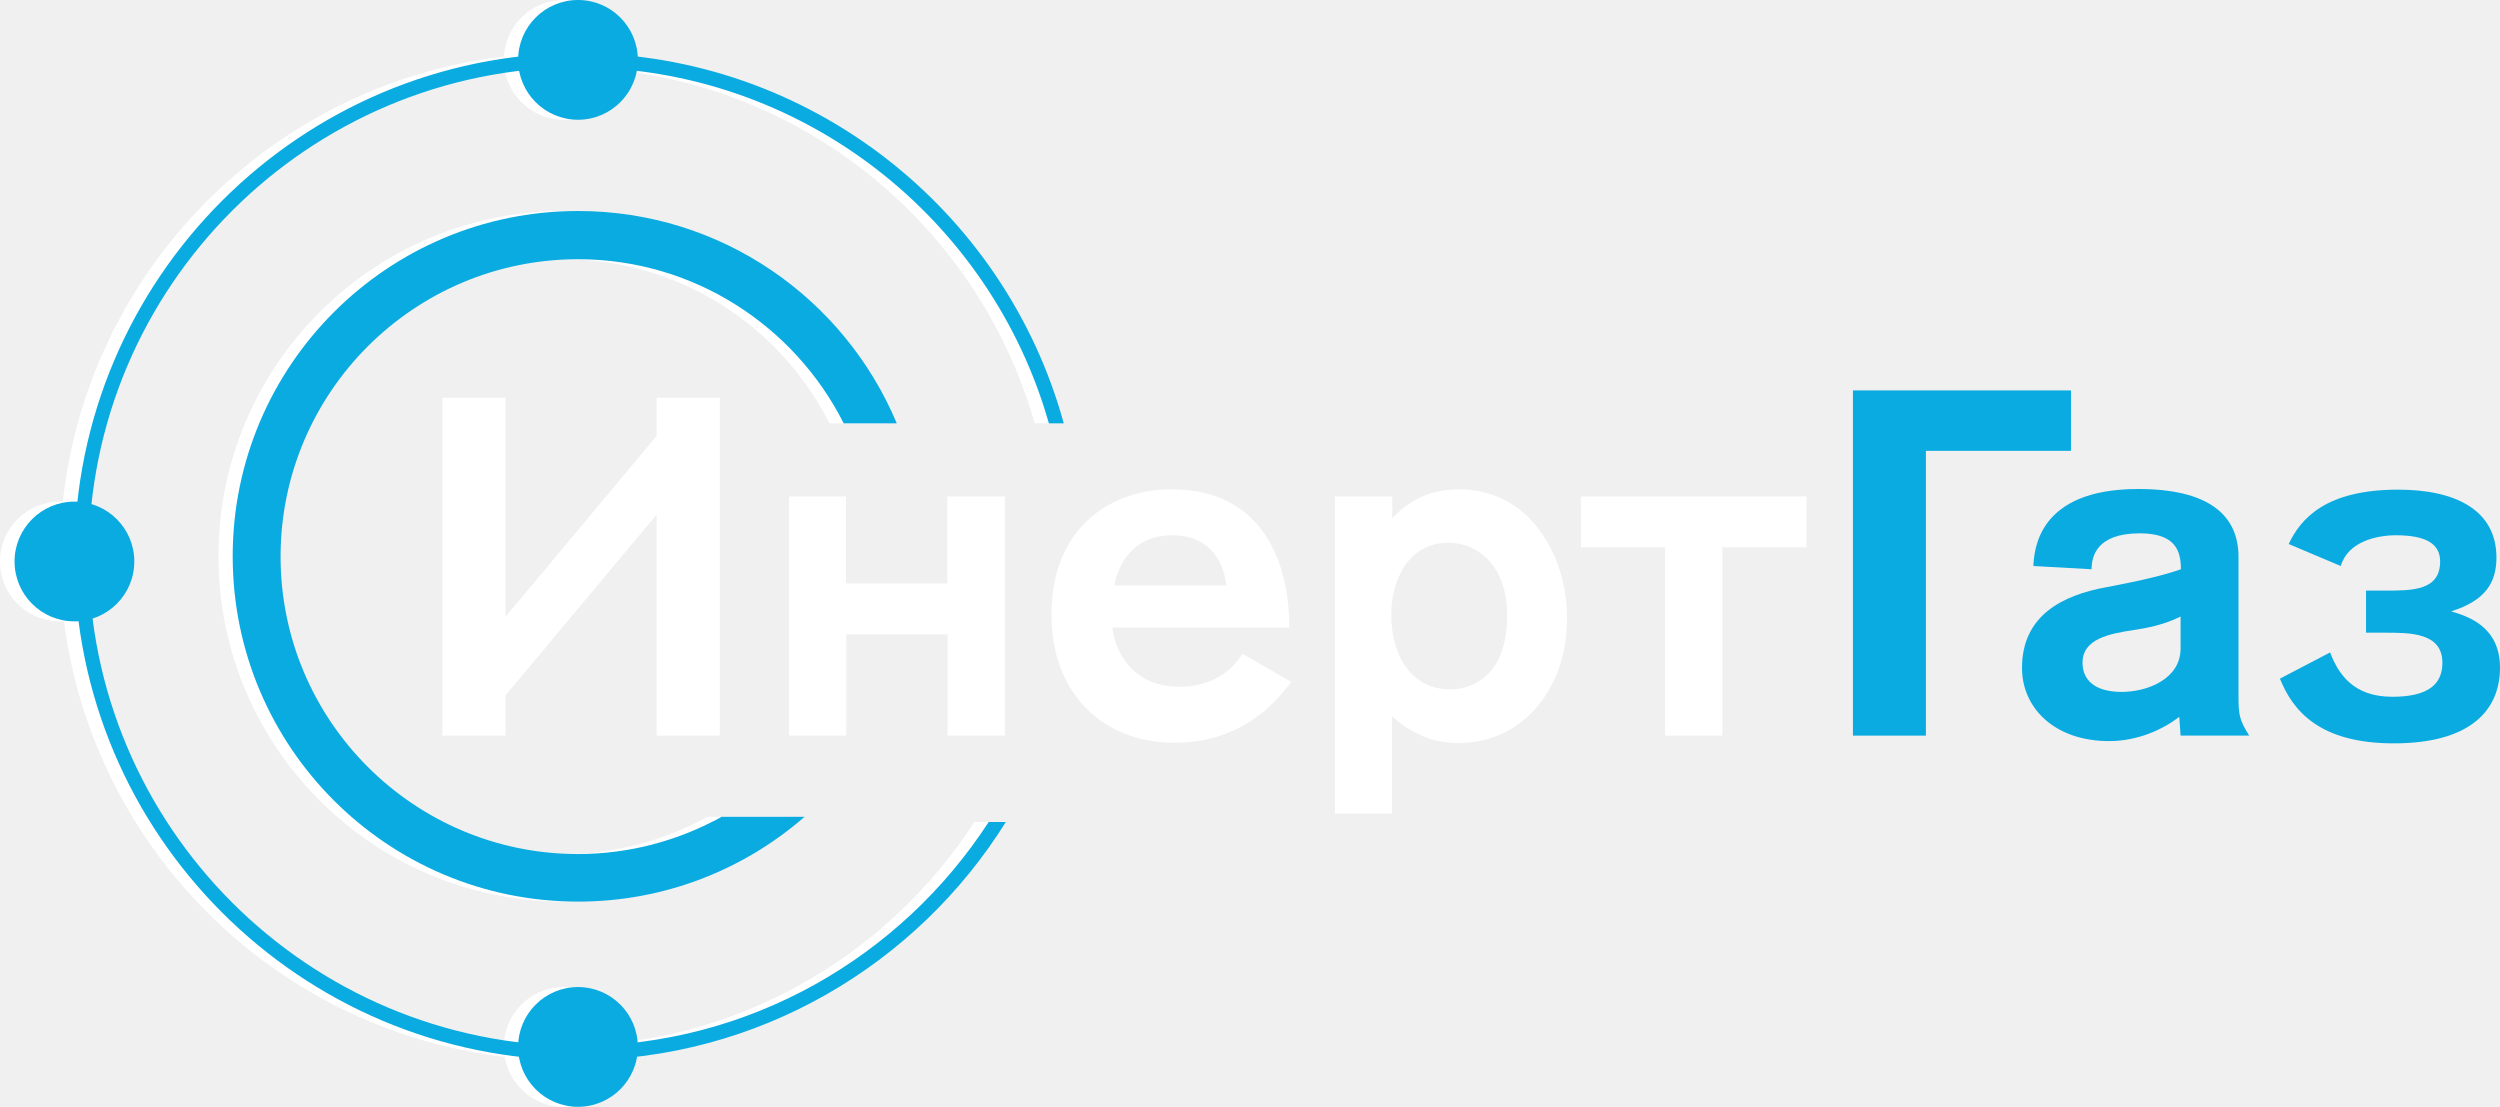
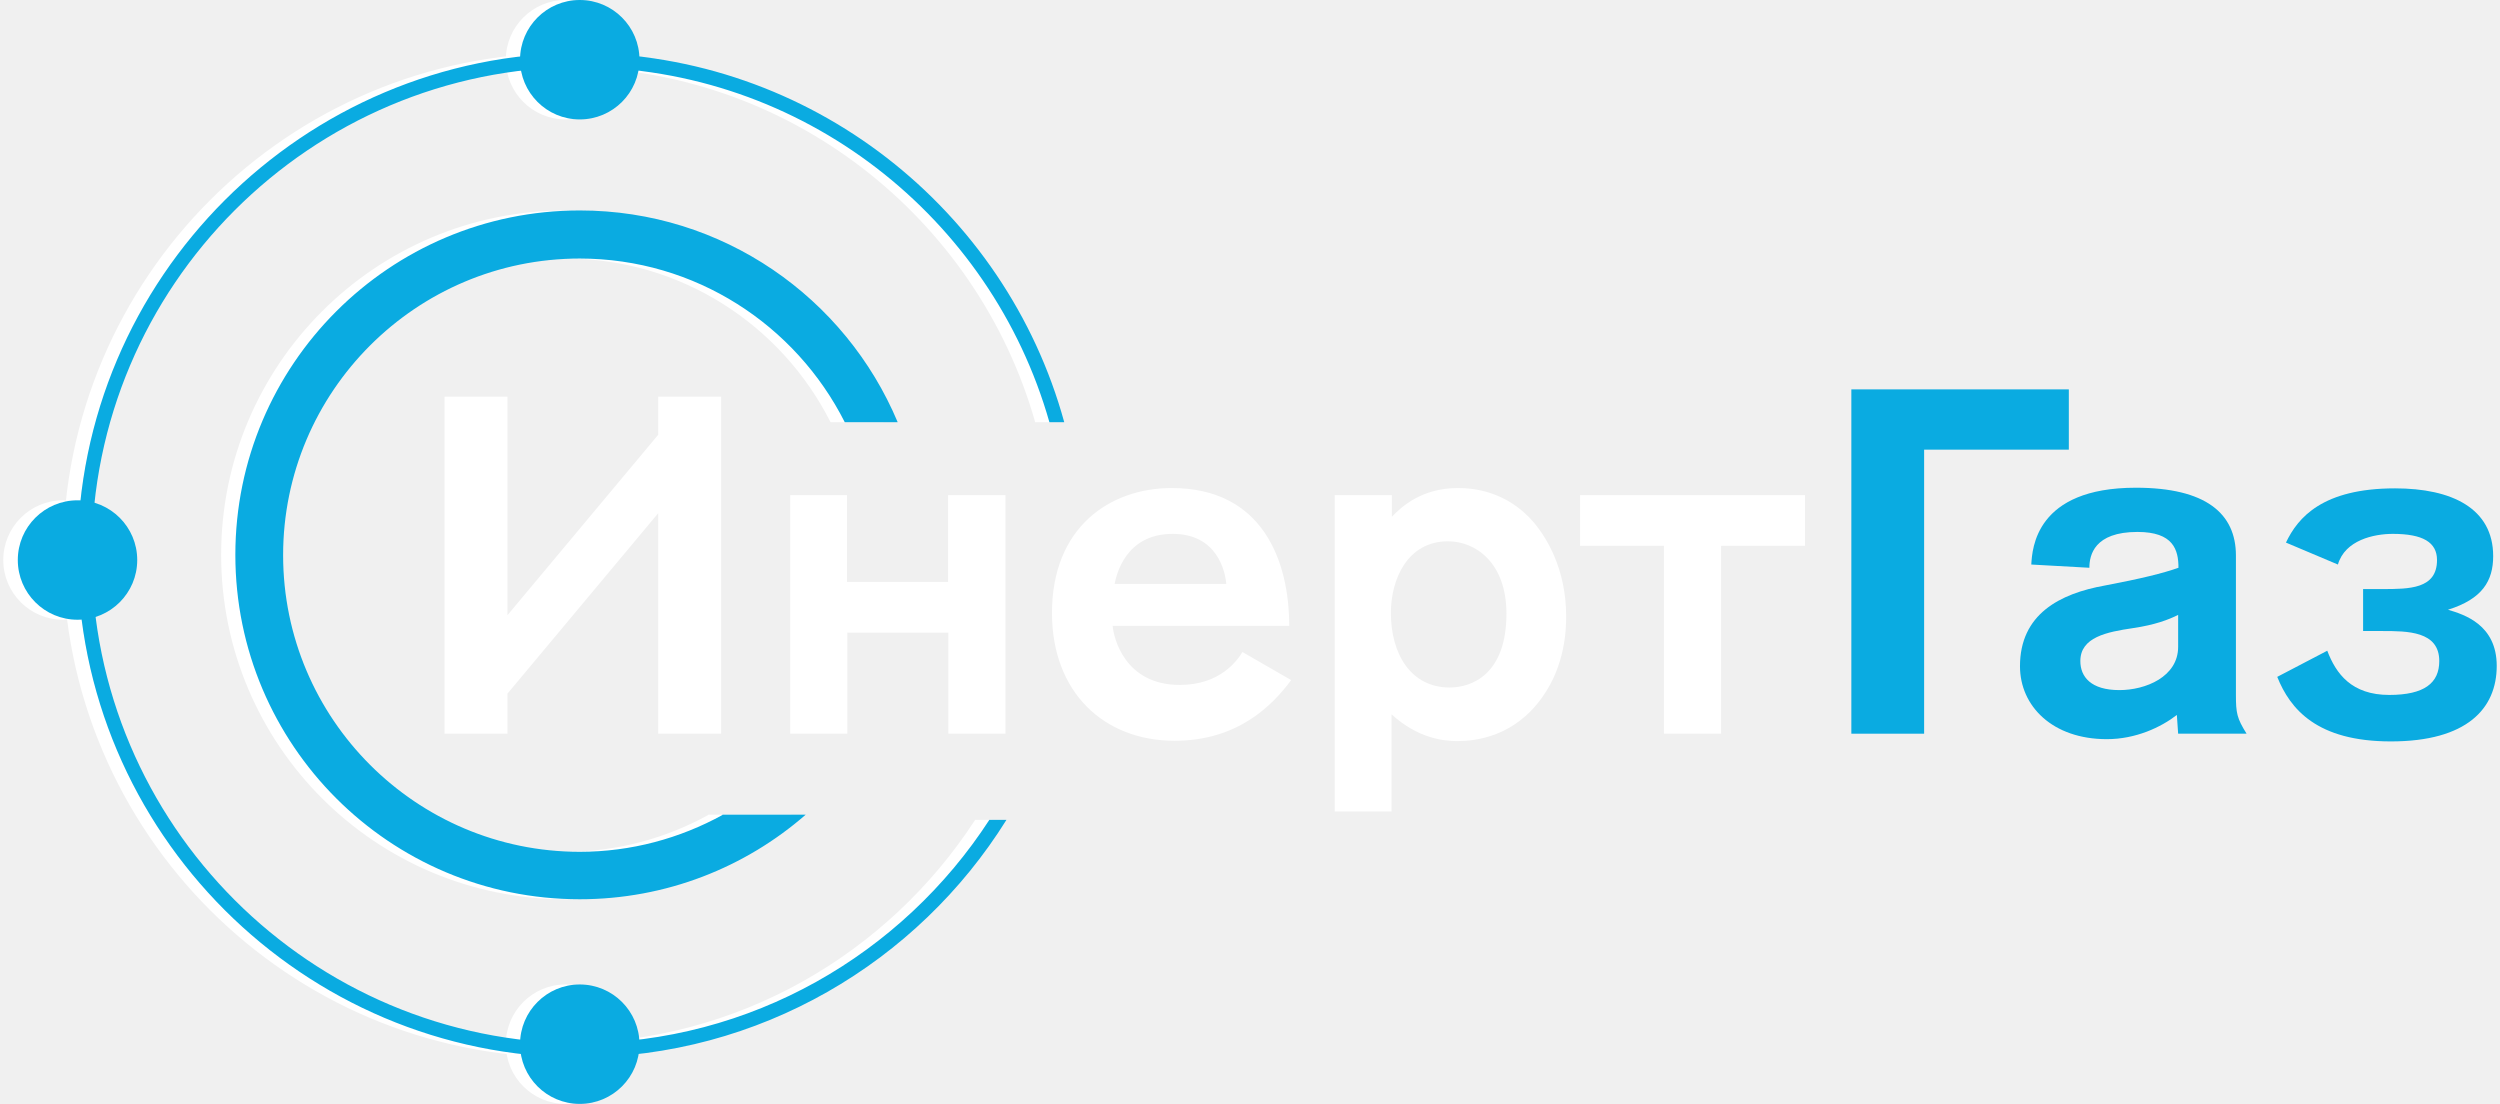
- <svg xmlns="http://www.w3.org/2000/svg" id="Layer_1" viewBox="0 0 772.5 342" width="772.5" height="342" class="svg-logo">
+ <svg xmlns="http://www.w3.org/2000/svg" viewBox="0 0 772.5 342" width="770" height="340" class="svg-logo">
  <g id="g3339" transform="translate(-28.5 -123.8)">
    <path class="st0" d="M246.9 376.3c-13.1 7.2-28.2 11.4-44.2 11.4-50.7 0-91.9-41.2-91.9-91.9s41.2-91.9 91.9-91.9c35.8 0 66.9 20.6 82.1 50.7h16.4C285 216 247 189 202.7 189 143.8 189 96 236.8 96 295.7c0 58.9 47.8 106.7 106.7 106.7 26.8 0 51.3-9.9 70-26.2h-25.8z" id="path3341" fill="#fff" />
    <g id="g3343">
      <path class="st0" d="M329.6 377.8c-27 41.6-73.8 69.2-126.9 69.2-83.4 0-151.2-67.8-151.2-151.2 0-83.4 67.8-151.2 151.2-151.2 69.1 0 127.5 46.6 145.5 110h4.6c-18.1-65.9-78.5-114.4-150.1-114.4C116.8 140.1 47 209.9 47 295.8c0 85.9 69.8 155.6 155.6 155.6 55.7 0 104.7-29.5 132.2-73.6h-5.2z" id="path3345" fill="#fff" />
    </g>
    <circle class="st0" cx="202.7" cy="447.3" r="18.5" id="circle3347" fill="#fff" />
    <circle class="st0" cx="202.7" cy="142.3" r="18.5" id="circle3349" fill="#fff" />
    <circle class="st0" cx="47" cy="297.3" r="18.5" id="circle3351" fill="#fff" />
  </g>
  <path class="st1" d="M222.8 252.5c-13.1 7.2-28.2 11.4-44.2 11.4-50.7 0-91.9-41.2-91.9-91.9s41.2-91.9 91.9-91.9c35.8 0 66.9 20.6 82.1 50.7h16.4c-16.2-38.6-54.2-65.6-98.5-65.6-58.9 0-106.7 47.8-106.7 106.7 0 58.9 47.8 106.7 106.7 106.7 26.8 0 51.3-9.9 70-26.2h-25.8z" id="path3353" fill="#0aabe1" />
  <g id="g3355" transform="translate(-28.5 -123.8)">
    <path class="st1" d="M334 377.8c-27 41.6-73.8 69.2-126.9 69.2-83.4 0-151.2-67.8-151.2-151.2 0-83.4 67.8-151.2 151.2-151.2 69.1 0 127.5 46.6 145.5 110h4.6c-18.1-65.9-78.5-114.4-150.1-114.4-85.8 0-155.6 69.8-155.6 155.6s69.8 155.6 155.6 155.6c55.7 0 104.7-29.5 132.2-73.6H334z" id="path3357" fill="#0aabe1" />
  </g>
  <circle class="st1" cx="178.6" cy="323.5" r="18.5" id="circle3359" fill="#0aabe1" />
  <circle class="st1" cx="178.6" cy="18.5" r="18.5" id="circle3361" fill="#0aabe1" />
  <circle class="st1" cx="23" cy="173.5" r="18.5" id="circle3363" fill="#0aabe1" />
  <path class="st0" d="M222.4 227.3h-19.5V159l-46.7 55.9v12.4h-19.5V122.9h19.5v67.7l46.7-55.9v-11.8h19.5v104.4z" id="path3365" fill="#fff" />
  <path class="st0" d="M261.4 153.4v26.9h31.3v-26.9h17.8v73.9h-17.7V196h-31.3v31.3h-17.7v-73.9h17.6z" id="path3367" fill="#fff" />
  <path class="st0" d="M343.7 193.9c.3 3.7 3.7 18.3 20.8 18.3 12.6 0 17.9-7.7 19.4-10.2l15.1 8.7c-5.9 8-16.7 18.8-36.1 18.8-22 0-38-15.1-38-39.6 0-26.5 17.9-38.7 37.1-38.7 28.2 0 36.4 22.6 36.4 42.7h-54.7zm35.2-13c-.3-3.7-2.7-15.5-16.6-15.5-14.6 0-17.4 12.6-18 15.5h34.6z" id="path3369" fill="#fff" />
  <path class="st0" d="M430.2 153.4v6.7c3-3.1 9.2-8.9 20.5-8.9 4.7 0 15.2.9 23.6 10.8 3.8 4.6 9.9 14.2 9.9 29 0 4-.3 15.1-7.4 25-8.7 12.3-20.7 13.6-26.3 13.6-4.4 0-12.3-.9-20.4-8.3v30.1h-17.6v-98h17.7zm17.4 14.3c-12.6 0-17.7 11.8-17.7 22.2 0 12.7 6.2 23.1 18.2 23.1 6.9 0 17.6-4.1 17.6-22.9 0-15.7-9.5-22.4-18.1-22.4z" id="path3371" fill="#fff" />
  <path class="st0" d="M558.2 153.4v15.7h-26v58.2h-17.7v-58.2h-26v-15.7h69.7z" id="path3373" fill="#fff" />
  <path class="st1" d="M673.8 227.3l-.4-5.8c-4.9 3.8-12.7 7.5-21.7 7.5-16.8 0-26.9-10.2-26.9-22.6 0-16.1 12.3-22.5 26.3-25 11.1-2.1 18-3.8 22.8-5.5 0-5.6-1.6-11.1-12.7-11.1-13.4 0-14.9 7.2-14.9 11.1l-18-1c.3-4.9 1.3-23.8 32.4-23.8 21.7 0 31 8 31 21v43.2c0 5.6.3 7.2 3.3 12h-21.2zm0-36.8c-3 1.5-7.2 3.1-14 4.1-8.1 1.2-16.3 2.8-16.3 10.2 0 4.9 3.3 9 12.1 9 8.1 0 18.2-4.1 18.2-13.4v-9.9z" id="path3375" fill="#0aabe1" />
  <path class="st1" d="M720 201.6c2.7 7.1 7.5 13.7 19.2 13.7 10.9 0 15.5-3.7 15.5-10.5 0-9.3-9.9-9.3-17.7-9.3h-5.9v-13h5.9c8.4 0 17 0 17-9 0-5.5-4.4-8.1-13.7-8.1-5.8 0-14.8 1.9-17 9.5l-16.1-6.8c3.7-7.8 11.4-16.8 33.8-16.8 17.6 0 30.4 6.2 30.4 21 0 7.7-3.4 13.3-14 16.6 5 1.5 15.1 4.6 15.1 17.4 0 13.2-9.2 23.4-32.8 23.4-22.9 0-31.2-10-35.2-20l15.5-8.1z" id="path3377" fill="#0aabe1" />
  <text class="st1 st2 st3" id="text3379" style="-inkscape-font-specification:sans-serif;line-height:128%" x="559.103" y="227.306" font-size="149.408" font-family="sans-serif" fill="#0aabe1" font-weight="700">Г</text>
</svg>
